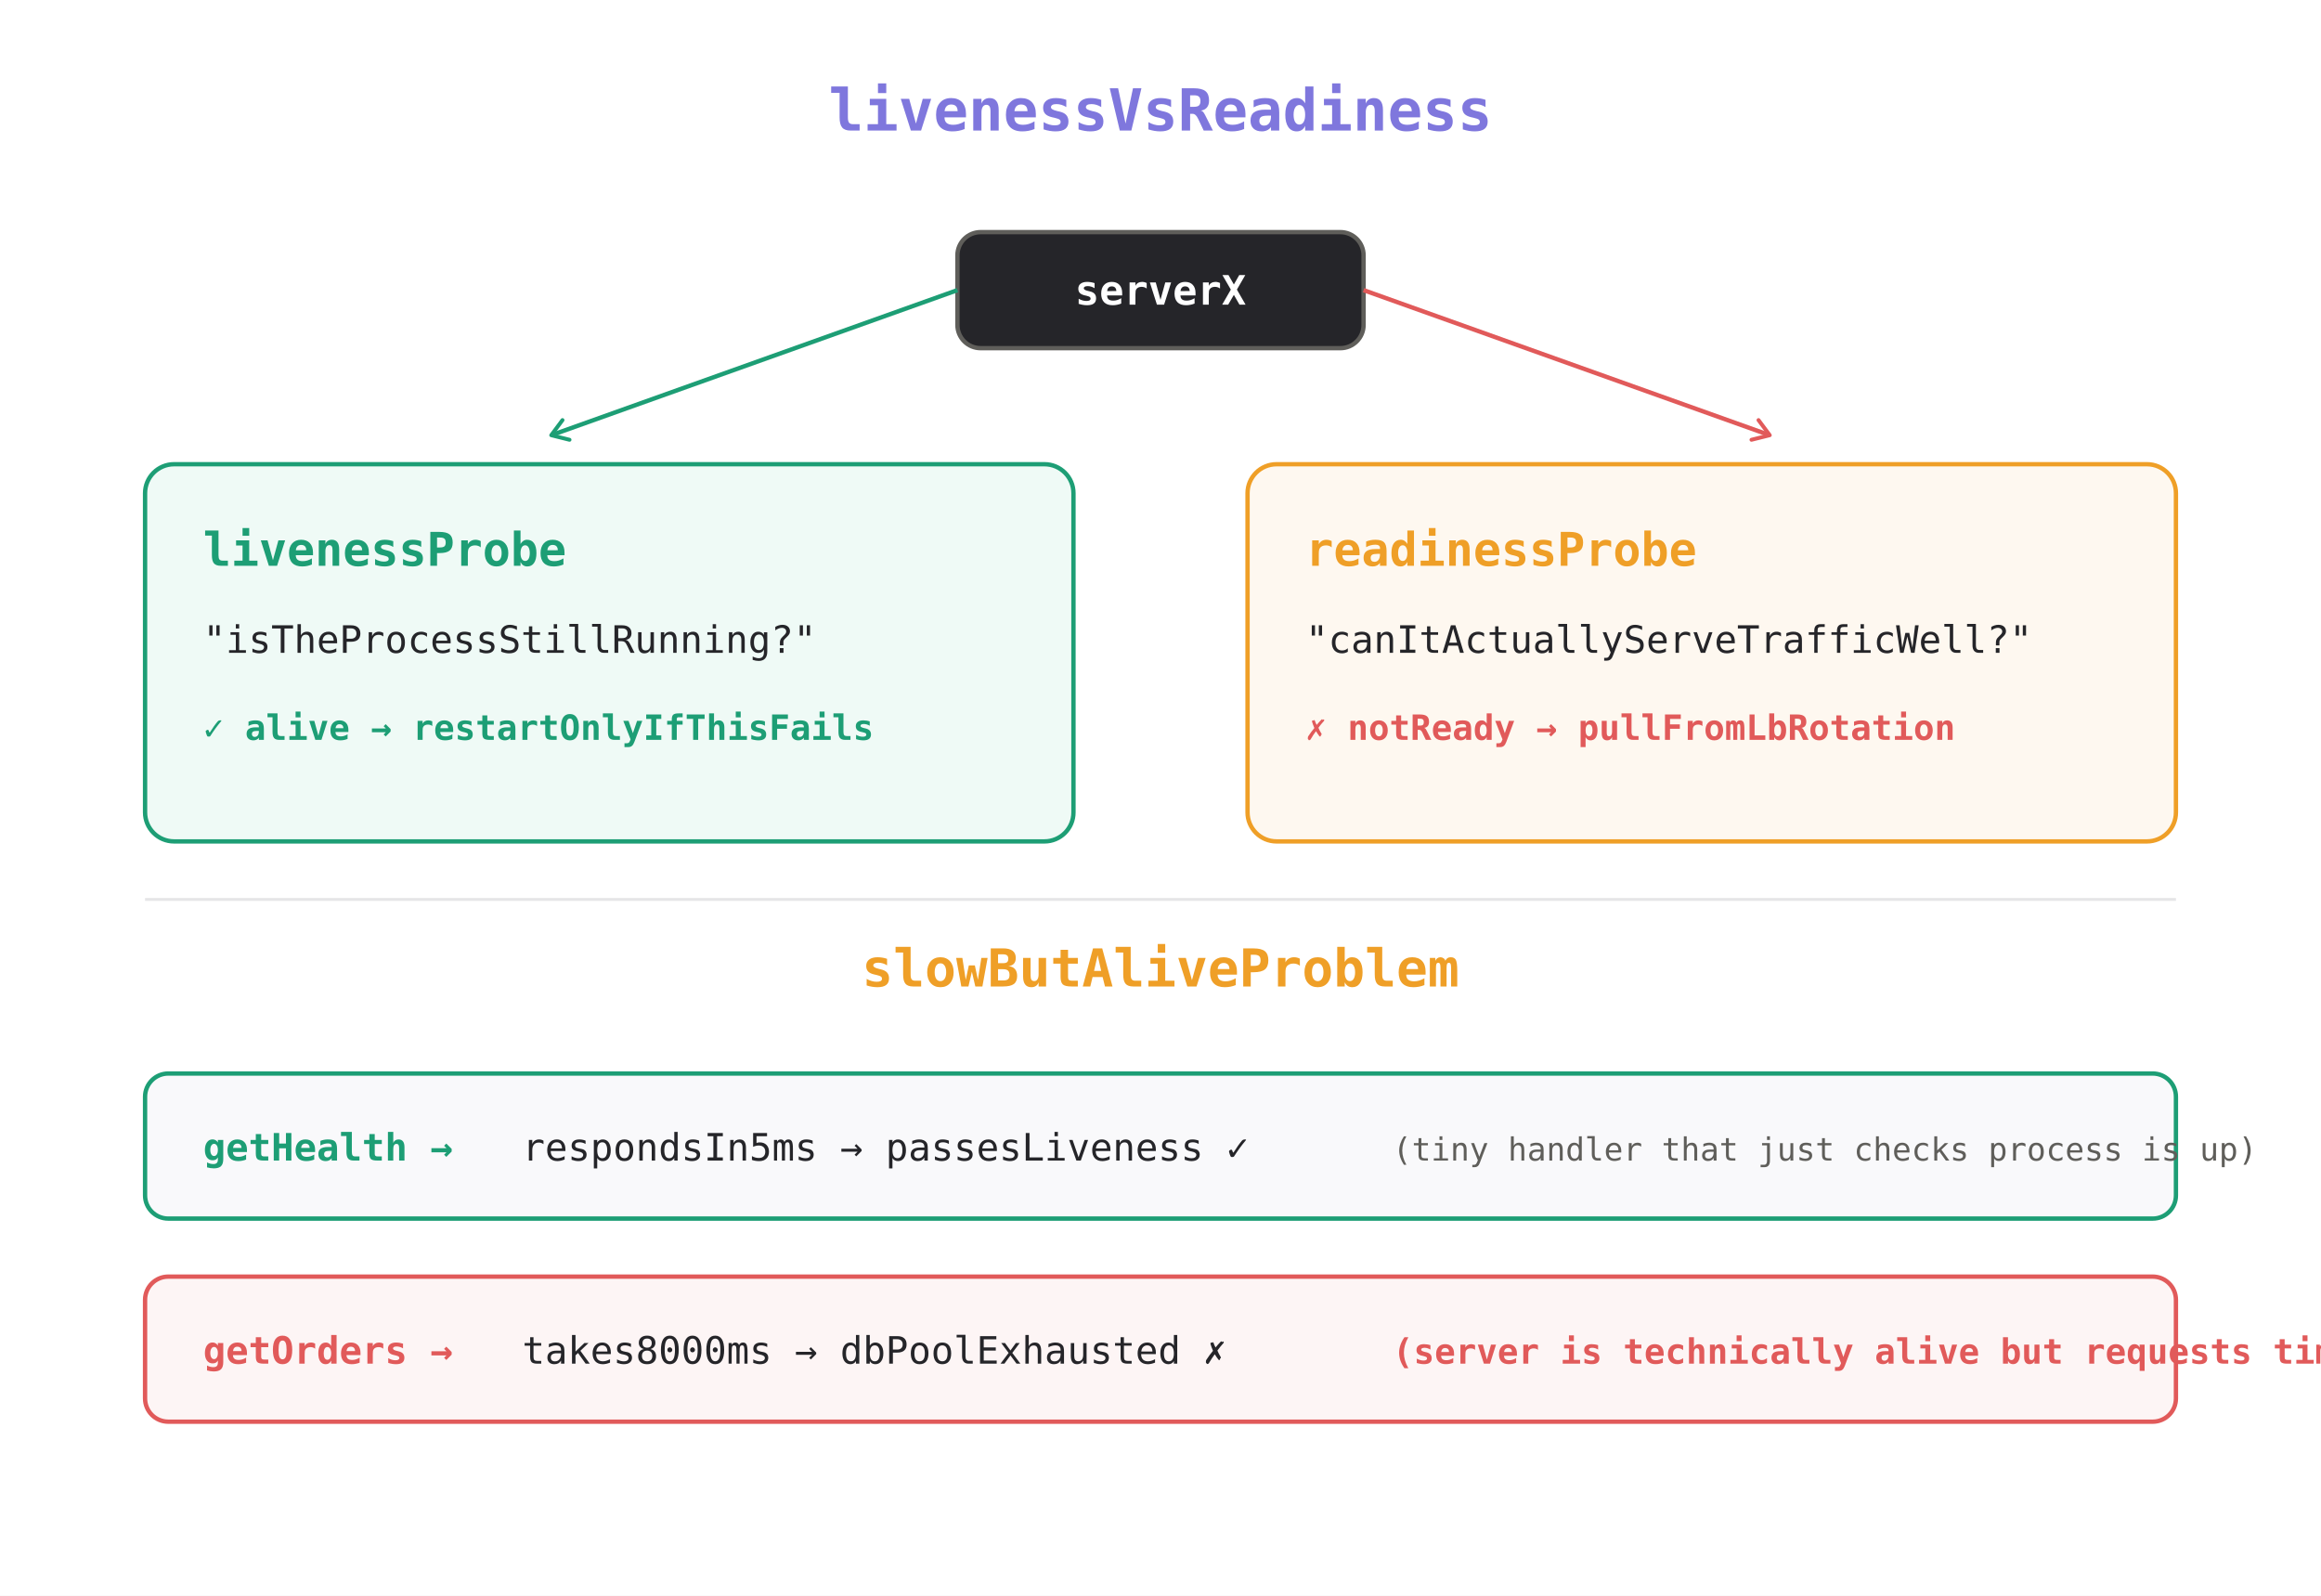
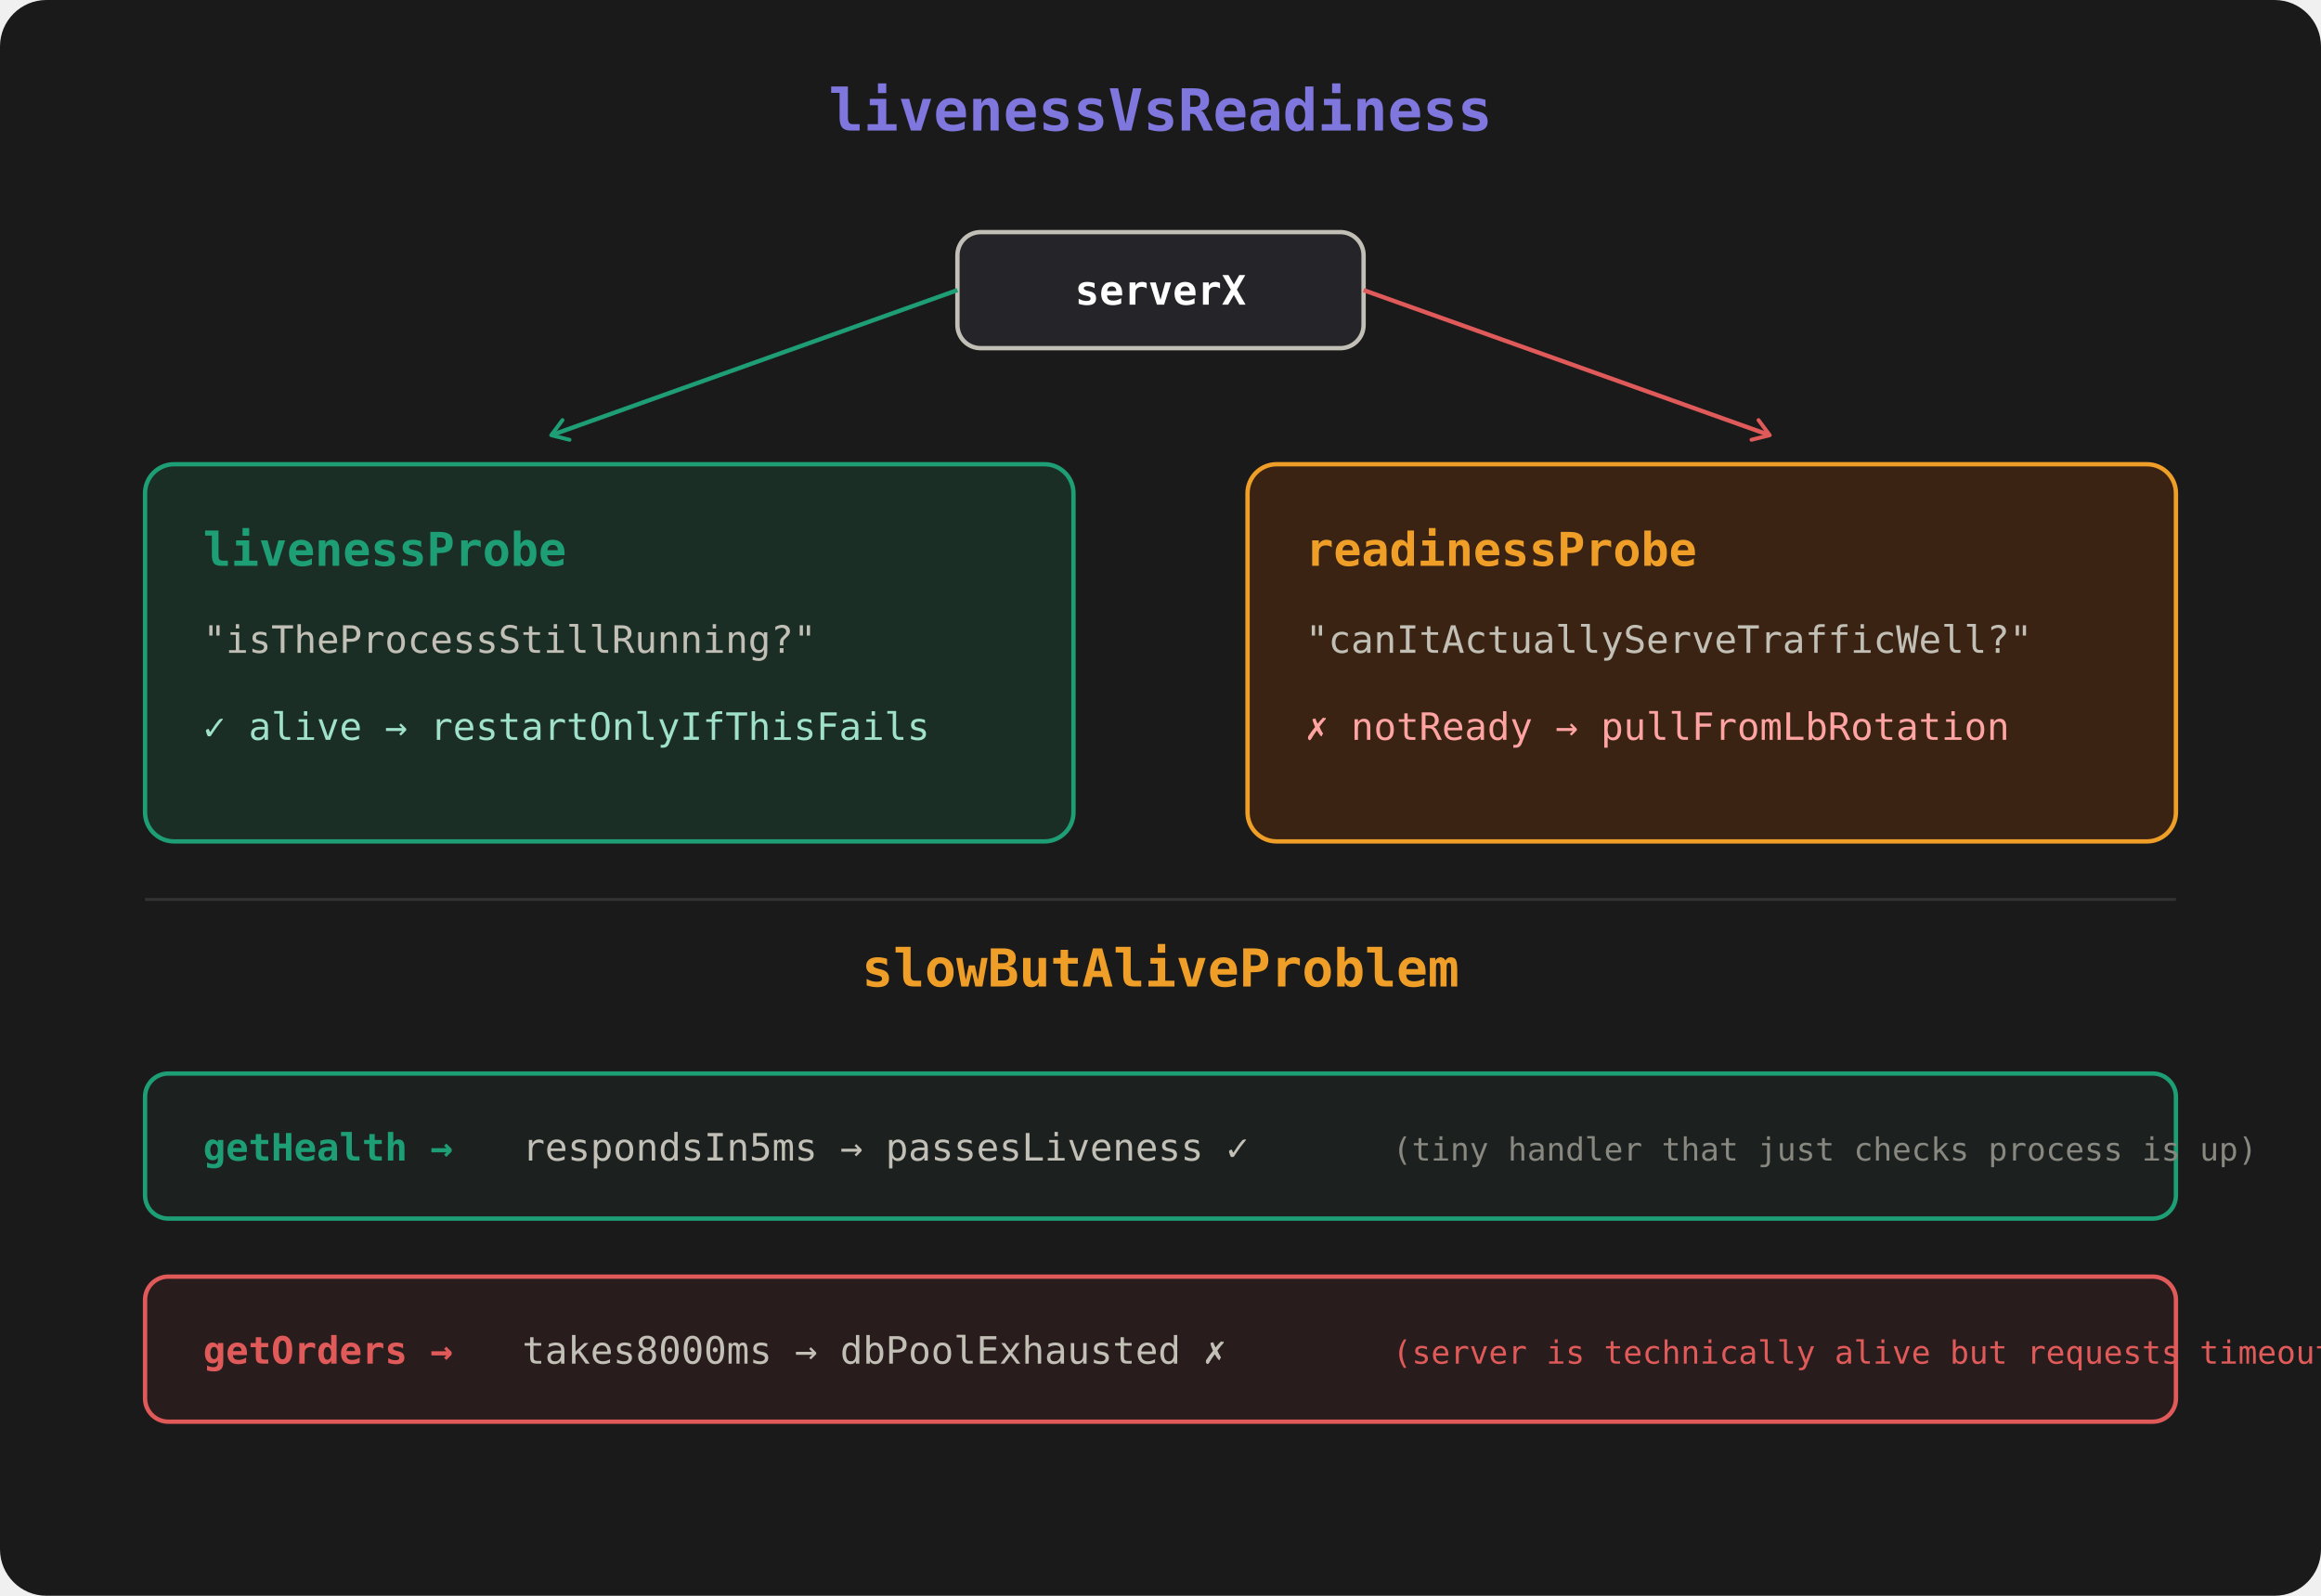
<svg xmlns="http://www.w3.org/2000/svg" width="800" height="550" viewBox="0 0 800 550">
-   <style>
-     .bg-rect { fill: #ffffff; }
-     .text-main { font-family: monospace; font-size: 13px; fill: #252529; }
-     .text-title-accent { font-family: monospace; font-size: 20px; font-weight: bold; fill: #7F77DD; }
-     .text-title-accent-amber { font-family: monospace; font-size: 18px; font-weight: bold; fill: #EF9F27; }
-     .text-box-label { font-family: monospace; font-size: 14px; font-weight: bold; fill: #ffffff; }
-     .text-box-label-dark { font-family: monospace; font-size: 14px; font-weight: bold; fill: #252529; }
-     .text-secondary { font-family: monospace; font-size: 11px; fill: #5f5e5a; }
-     .text-green-tag { font-family: monospace; font-size: 12px; font-weight: bold; fill: #1D9E75; }
-     .text-red-tag { font-family: monospace; font-size: 12px; font-weight: bold; fill: #E15A5A; }
-     .box-server { fill: #252529; stroke: #5f5e5a; stroke-width: 1.5; }
-     .box-liveness { fill: #effaf6; stroke: #1D9E75; stroke-width: 1.5; }
-     .box-readiness { fill: #fef8f0; stroke: #EF9F27; stroke-width: 1.5; }
-     .box-probe-item { fill: #f9f9fb; stroke: #1D9E75; stroke-width: 1.5; }
-     .box-probe-item-red { fill: #fdf5f5; stroke: #E15A5A; stroke-width: 1.5; }
-     .line-flow-green { stroke: #1D9E75; stroke-width: 1.5; fill: none; }
-     .line-flow-red { stroke: #E15A5A; stroke-width: 1.5; fill: none; }
-     .line-divider { stroke: #e5e5e7; stroke-width: 1; }
- 
-     @media (prefers-color-scheme: dark) {
-       .bg-rect { fill: #1a1a1a; }
-       .text-main { fill: #c2c0b6; }
-       .text-secondary { fill: #888780; }
-       .box-liveness { fill: #1b2e26; }
-       .box-readiness { fill: #3a2312; }
-       .box-probe-item { fill: #1c2120; }
-       .box-probe-item-red { fill: #291c1c; }
-       .line-divider { stroke: #333333; }
-     }
-   </style>
-   <rect width="800" height="550" class="bg-rect" />
+   <rect width="800" height="550" rx="16" fill="#1a1a1a" />
  <defs>
    <marker id="arrow-green" viewBox="0 0 10 10" refX="8" refY="5" markerWidth="6" markerHeight="6" orient="auto-start-reverse">
      <path d="M2 1L8 5L2 9" fill="none" stroke="#1D9E75" stroke-width="1.5" stroke-linecap="round" stroke-linejoin="round" />
    </marker>
    <marker id="arrow-red" viewBox="0 0 10 10" refX="8" refY="5" markerWidth="6" markerHeight="6" orient="auto-start-reverse">
      <path d="M2 1L8 5L2 9" fill="none" stroke="#E15A5A" stroke-width="1.5" stroke-linecap="round" stroke-linejoin="round" />
    </marker>
  </defs>
-   <text x="400" y="45" text-anchor="middle" class="text-title-accent">livenessVsReadiness</text>
-   <rect x="330" y="80" width="140" height="40" rx="8" class="box-server" />
-   <text x="400" y="105" text-anchor="middle" class="text-box-label">serverX</text>
-   <path d="M330 100 L190 150" fill="none" class="line-flow-green" marker-end="url(#arrow-green)" />
-   <path d="M470 100 L610 150" fill="none" class="line-flow-red" marker-end="url(#arrow-red)" />
-   <rect x="50" y="160" width="320" height="130" rx="10" class="box-liveness" />
+   <text x="400" y="45" text-anchor="middle" font-family="monospace" font-size="20" font-weight="bold" fill="#7F77DD">livenessVsReadiness</text>
+   <rect x="330" y="80" width="140" height="40" rx="8" fill="#252529" stroke="#c2c0b6" stroke-width="1.5" />
+   <text x="400" y="105" text-anchor="middle" font-family="monospace" font-size="14" font-weight="bold" fill="#ffffff">serverX</text>
+   <path d="M330 100 L190 150" fill="none" stroke="#1D9E75" stroke-width="1.5" marker-end="url(#arrow-green)" />
+   <path d="M470 100 L610 150" fill="none" stroke="#E15A5A" stroke-width="1.5" marker-end="url(#arrow-red)" />
+   <rect x="50" y="160" width="320" height="130" rx="10" fill="#1b2e26" stroke="#1D9E75" stroke-width="1.5" />
  <text x="70" y="195" font-family="monospace" font-size="16" font-weight="bold" fill="#1D9E75">livenessProbe</text>
-   <text x="70" y="225" class="text-main">"isTheProcessStillRunning?"</text>
-   <text x="70" y="255" class="text-green-tag">✓ alive → restartOnlyIfThisFails</text>
-   <rect x="430" y="160" width="320" height="130" rx="10" class="box-readiness" />
+   <text x="70" y="225" font-family="monospace" font-size="13" fill="#c2c0b6">"isTheProcessStillRunning?"</text>
+   <text x="70" y="255" font-family="monospace" font-size="13" fill="#9FE1CB">✓ alive → restartOnlyIfThisFails</text>
+   <rect x="430" y="160" width="320" height="130" rx="10" fill="#3a2312" stroke="#EF9F27" stroke-width="1.5" />
  <text x="450" y="195" font-family="monospace" font-size="16" font-weight="bold" fill="#EF9F27">readinessProbe</text>
-   <text x="450" y="225" class="text-main">"canItActuallyServeTrafficWell?"</text>
-   <text x="450" y="255" class="text-red-tag">✗ notReady → pullFromLbRotation</text>
-   <line x1="50" y1="310" x2="750" y2="310" class="line-divider" />
-   <text x="400" y="340" text-anchor="middle" class="text-title-accent-amber">slowButAliveProblem</text>
-   <rect x="50" y="370" width="700" height="50" rx="8" class="box-probe-item" />
+   <text x="450" y="225" font-family="monospace" font-size="13" fill="#c2c0b6">"canItActuallyServeTrafficWell?"</text>
+   <text x="450" y="255" font-family="monospace" font-size="13" fill="#FFA3A3">✗ notReady → pullFromLbRotation</text>
+   <line x1="50" y1="310" x2="750" y2="310" stroke="#333333" stroke-width="1" />
+   <text x="400" y="340" text-anchor="middle" font-family="monospace" font-size="18" font-weight="bold" fill="#EF9F27">slowButAliveProblem</text>
+   <rect x="50" y="370" width="700" height="50" rx="8" fill="#1c2120" stroke="#1D9E75" stroke-width="1.5" />
  <text x="70" y="400" font-family="monospace" font-size="13" font-weight="bold" fill="#1D9E75">getHealth →</text>
-   <text x="180" y="400" class="text-main">respondsIn5ms → passesLiveness ✓</text>
-   <text x="480" y="400" class="text-secondary">(tiny handler that just checks process is up)</text>
-   <rect x="50" y="440" width="700" height="50" rx="8" class="box-probe-item-red" />
+   <text x="180" y="400" font-family="monospace" font-size="13" fill="#c2c0b6">respondsIn5ms → passesLiveness ✓</text>
+   <text x="480" y="400" font-family="monospace" font-size="11" fill="#888780">(tiny handler that just checks process is up)</text>
+   <rect x="50" y="440" width="700" height="50" rx="8" fill="#291c1c" stroke="#E15A5A" stroke-width="1.5" />
  <text x="70" y="470" font-family="monospace" font-size="13" font-weight="bold" fill="#E15A5A">getOrders →</text>
-   <text x="180" y="470" class="text-main">takes8000ms → dbPoolExhausted ✗</text>
-   <text x="480" y="470" class="text-red-tag" font-weight="normal">(server is technically alive but requests timeout for users)</text>
+   <text x="180" y="470" font-family="monospace" font-size="13" fill="#c2c0b6">takes8000ms → dbPoolExhausted ✗</text>
+   <text x="480" y="470" font-family="monospace" font-size="11" fill="#E15A5A">(server is technically alive but requests timeout for users)</text>
</svg>
